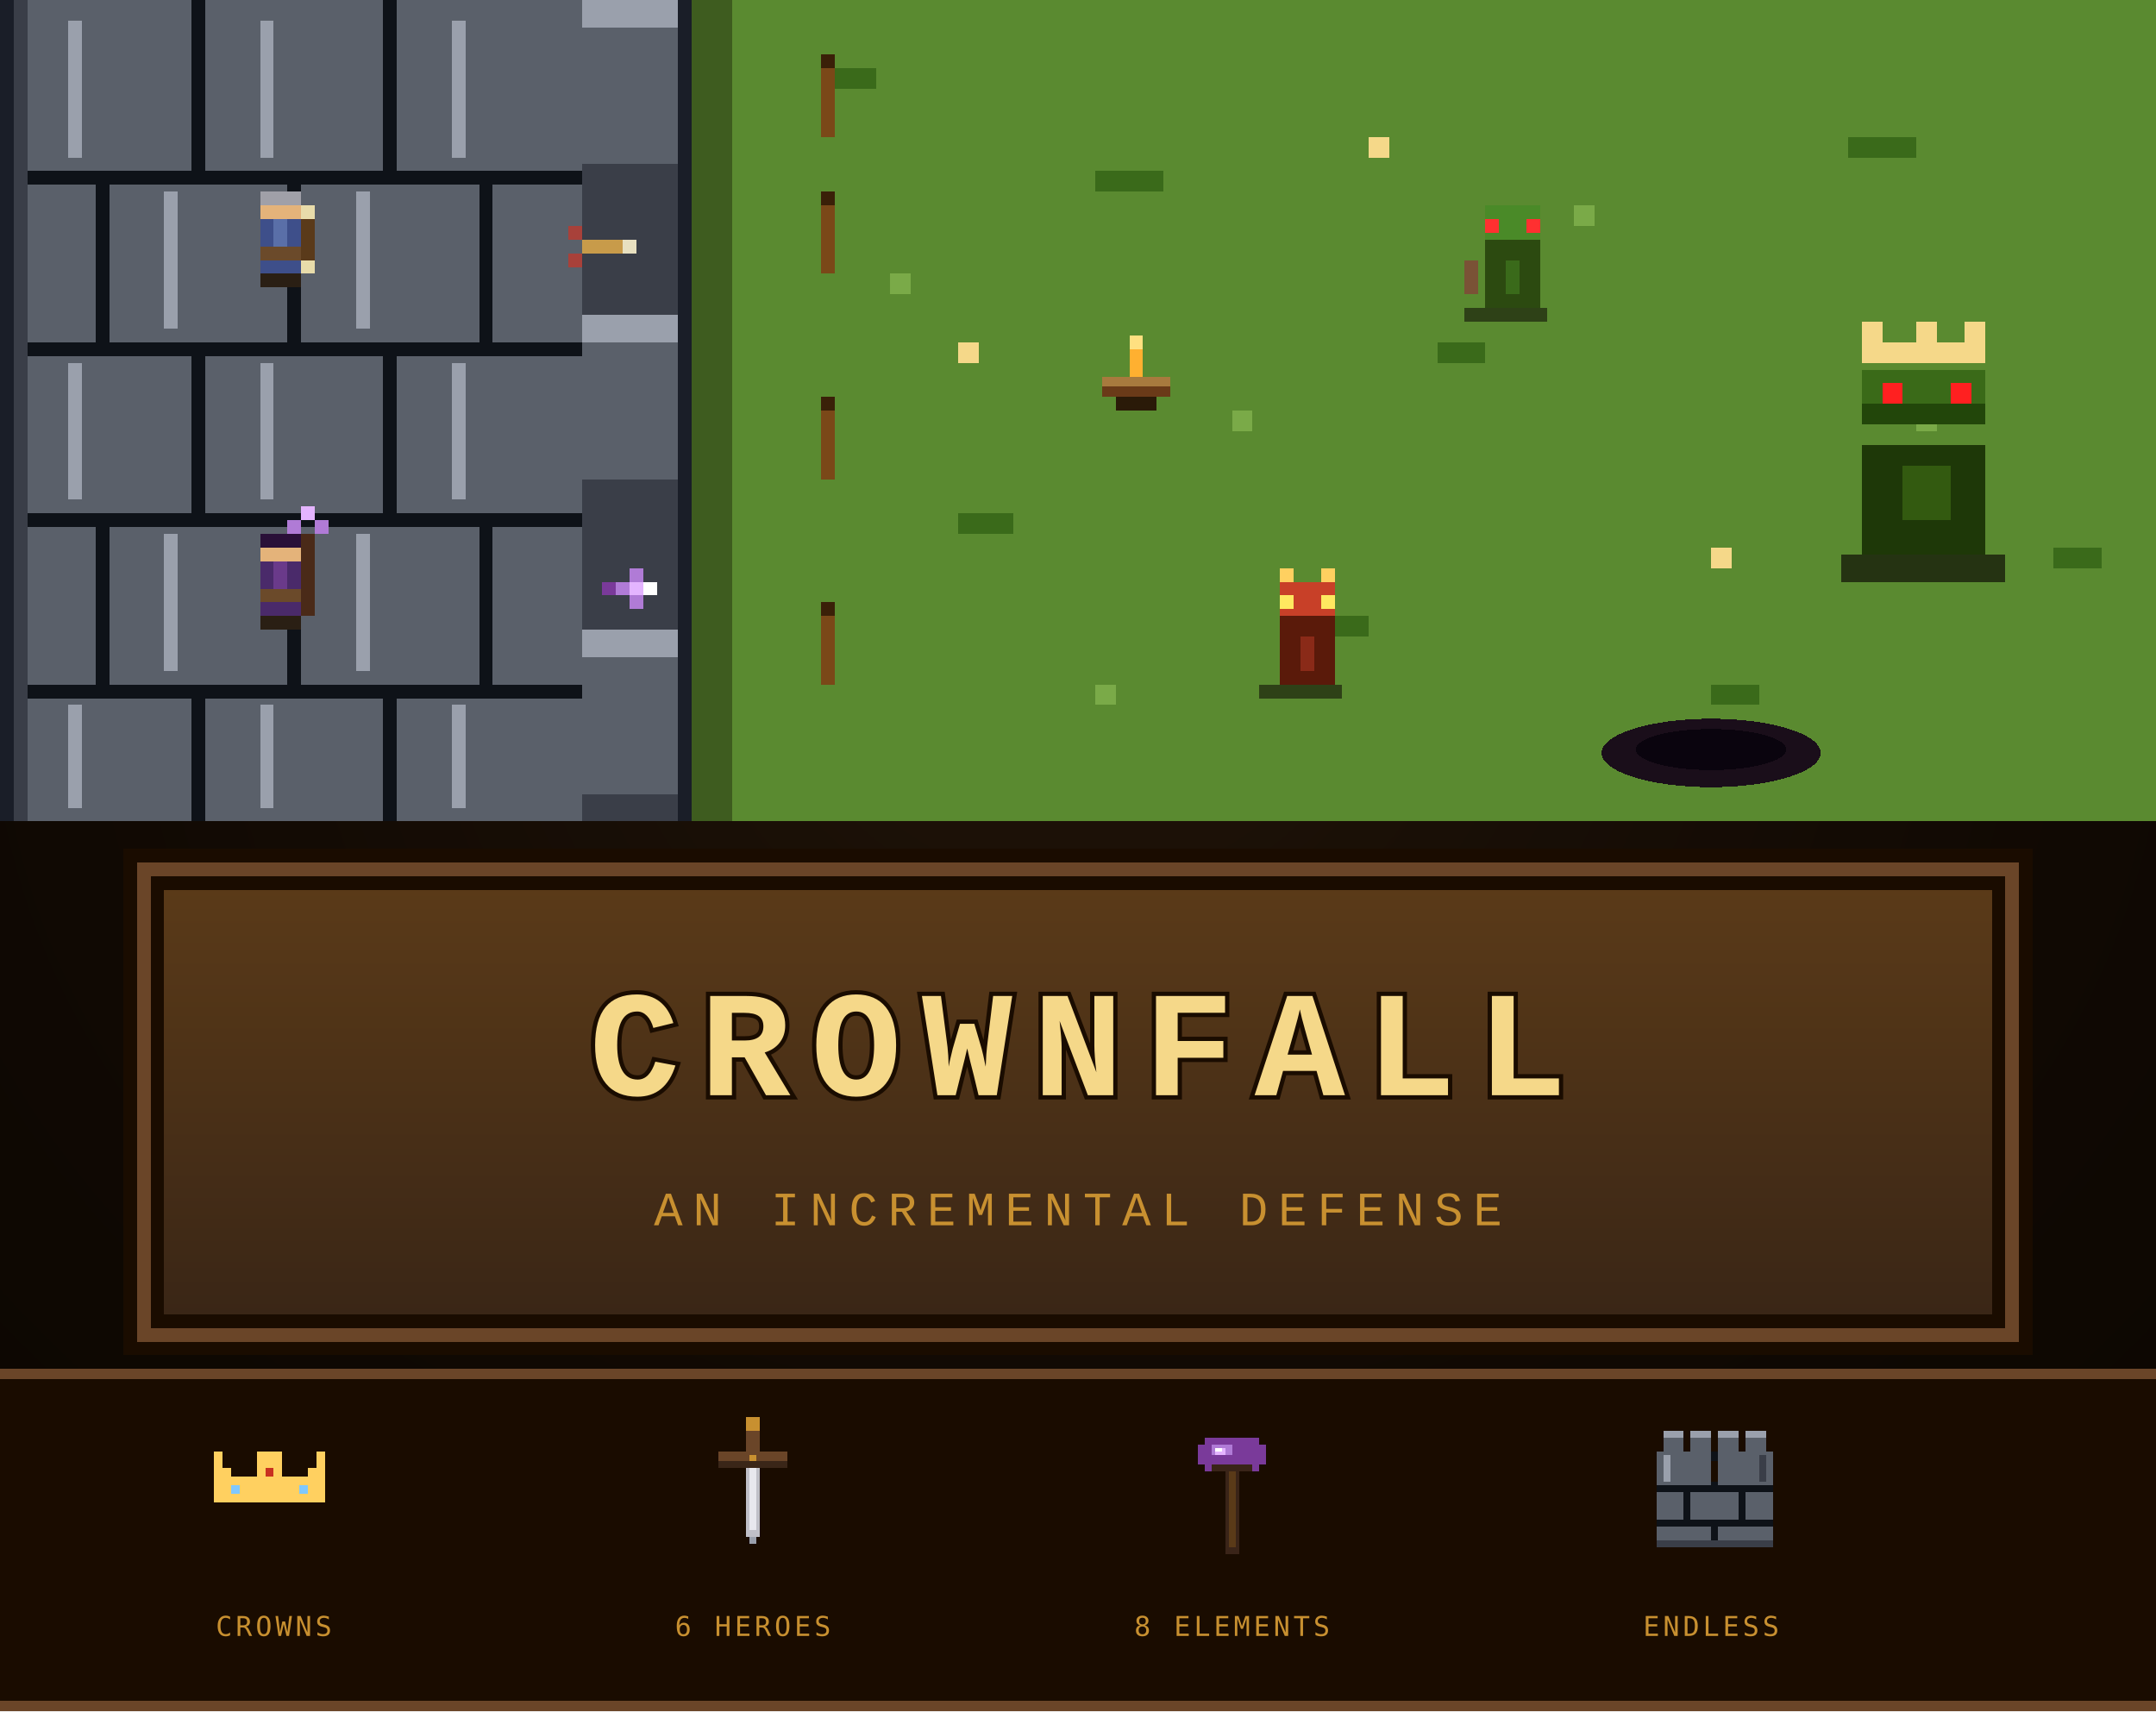
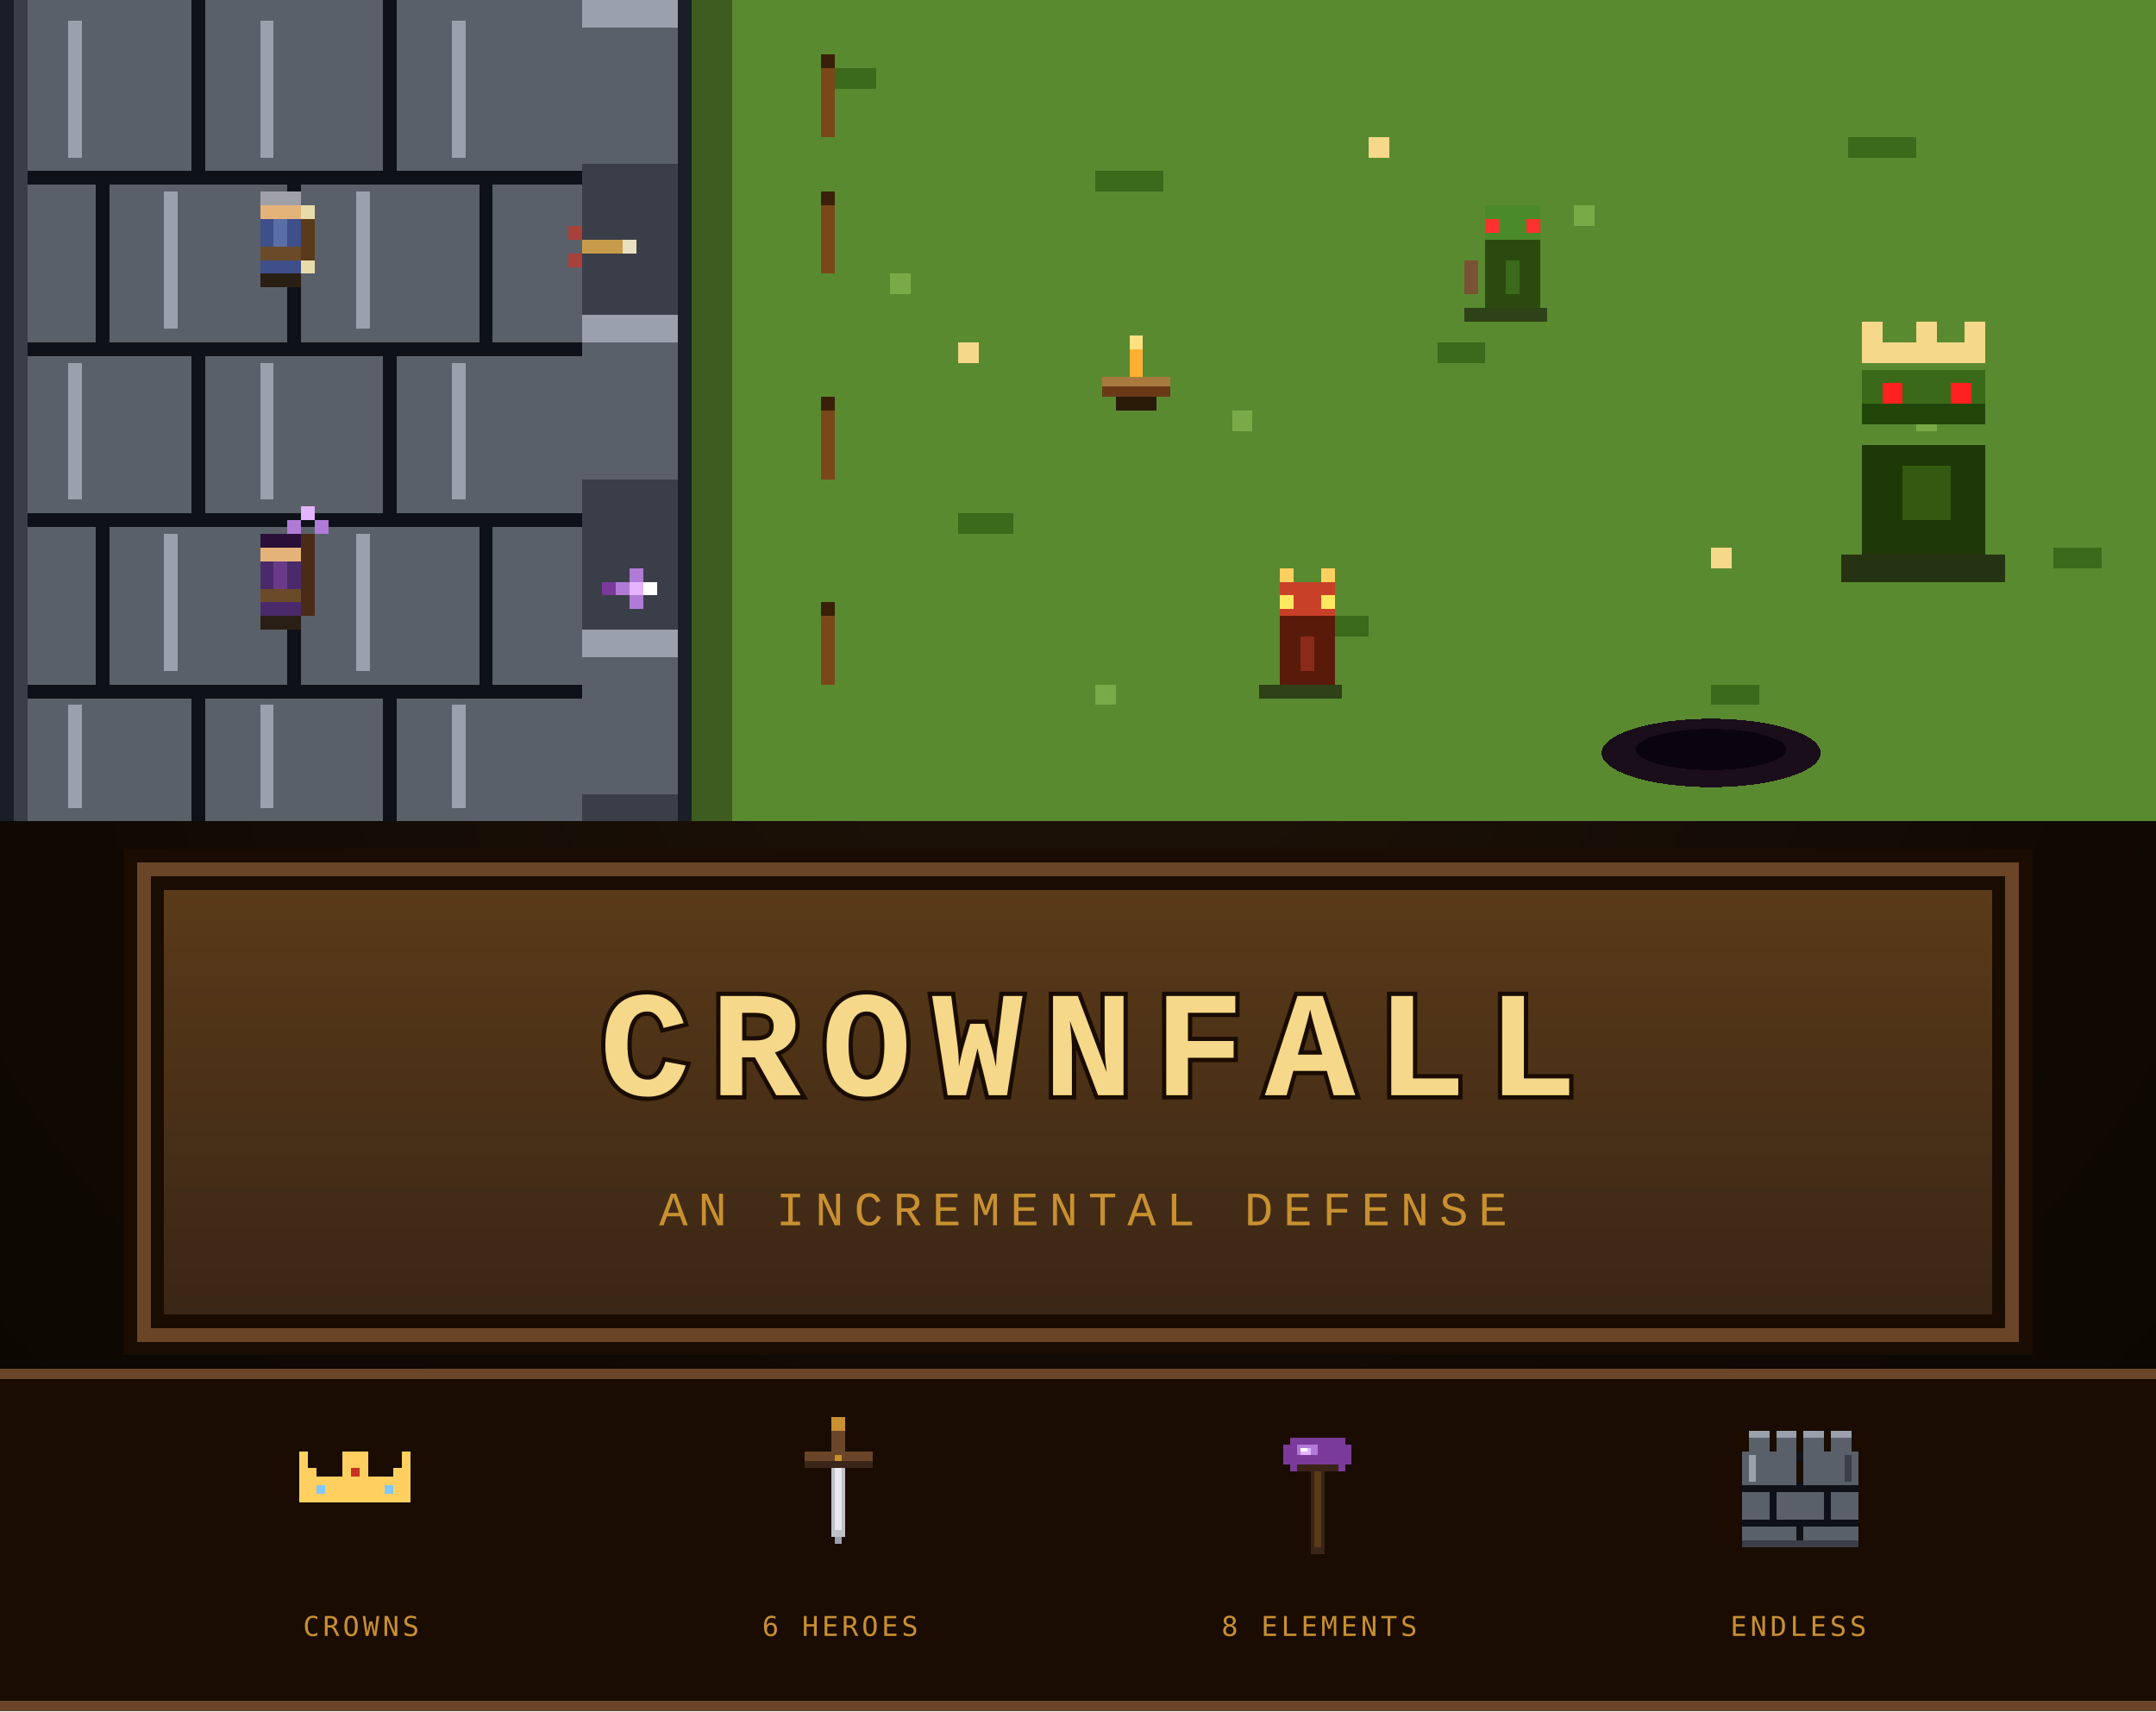
<svg xmlns="http://www.w3.org/2000/svg" width="630" height="500" viewBox="0 0 630 500" shape-rendering="crispEdges">
  <defs>
    <radialGradient id="bg" cx="50%" cy="40%" r="80%">
      <stop offset="0%" stop-color="#3a2410" />
      <stop offset="55%" stop-color="#1a0e05" />
      <stop offset="100%" stop-color="#0a0500" />
    </radialGradient>
    <linearGradient id="banner" x1="0" y1="0" x2="0" y2="1">
      <stop offset="0%" stop-color="#5a3a18" />
      <stop offset="100%" stop-color="#3a2616" />
    </linearGradient>
  </defs>
  <rect width="630" height="500" fill="url(#bg)" />
  <rect x="200" y="0" width="430" height="240" fill="#5a8a30" />
  <g fill="#3a6a1a">
    <rect x="240" y="20" width="16" height="6" />
    <rect x="320" y="50" width="20" height="6" />
    <rect x="420" y="100" width="14" height="6" />
    <rect x="540" y="40" width="20" height="6" />
    <rect x="280" y="150" width="16" height="6" />
    <rect x="380" y="180" width="20" height="6" />
    <rect x="500" y="200" width="14" height="6" />
    <rect x="600" y="160" width="14" height="6" />
  </g>
  <g fill="#7aaa48">
    <rect x="260" y="80" width="6" height="6" />
    <rect x="360" y="120" width="6" height="6" />
    <rect x="460" y="60" width="6" height="6" />
    <rect x="560" y="120" width="6" height="6" />
    <rect x="320" y="200" width="6" height="6" />
  </g>
  <g fill="#f5d889">
    <rect x="400" y="40" width="6" height="6" />
    <rect x="500" y="160" width="6" height="6" />
    <rect x="280" y="100" width="6" height="6" />
  </g>
  <rect x="0" y="0" width="170" height="240" fill="#5a606a" />
  <g fill="#0e1218">
    <rect x="0" y="50" width="170" height="4" />
    <rect x="0" y="100" width="170" height="4" />
    <rect x="0" y="150" width="170" height="4" />
    <rect x="0" y="200" width="170" height="4" />
    <rect x="56" y="0" width="4" height="50" />
    <rect x="112" y="0" width="4" height="50" />
    <rect x="28" y="50" width="4" height="50" />
    <rect x="84" y="50" width="4" height="50" />
    <rect x="140" y="50" width="4" height="50" />
    <rect x="56" y="100" width="4" height="50" />
    <rect x="112" y="100" width="4" height="50" />
    <rect x="28" y="150" width="4" height="50" />
    <rect x="84" y="150" width="4" height="50" />
    <rect x="140" y="150" width="4" height="50" />
    <rect x="56" y="200" width="4" height="40" />
    <rect x="112" y="200" width="4" height="40" />
  </g>
  <g fill="#9aa0ac">
    <rect x="20" y="6" width="4" height="40" />
    <rect x="76" y="6" width="4" height="40" />
    <rect x="132" y="6" width="4" height="40" />
    <rect x="48" y="56" width="4" height="40" />
    <rect x="104" y="56" width="4" height="40" />
    <rect x="20" y="106" width="4" height="40" />
    <rect x="76" y="106" width="4" height="40" />
    <rect x="132" y="106" width="4" height="40" />
    <rect x="48" y="156" width="4" height="40" />
    <rect x="104" y="156" width="4" height="40" />
    <rect x="20" y="206" width="4" height="30" />
    <rect x="76" y="206" width="4" height="30" />
    <rect x="132" y="206" width="4" height="30" />
  </g>
  <rect x="0" y="0" width="8" height="240" fill="#3a3e48" />
  <rect x="0" y="0" width="4" height="240" fill="#1a1e28" />
  <g fill="#5a606a">
    <rect x="170" y="0" width="32" height="56" />
    <rect x="170" y="92" width="32" height="56" />
    <rect x="170" y="184" width="32" height="56" />
  </g>
  <g fill="#9aa0ac">
    <rect x="170" y="0" width="32" height="8" />
    <rect x="170" y="92" width="32" height="8" />
    <rect x="170" y="184" width="32" height="8" />
  </g>
  <g fill="#3a3e48">
    <rect x="170" y="48" width="32" height="8" />
    <rect x="170" y="56" width="32" height="36" />
    <rect x="170" y="140" width="32" height="8" />
    <rect x="170" y="148" width="32" height="36" />
    <rect x="170" y="232" width="32" height="8" />
  </g>
  <rect x="198" y="0" width="4" height="240" fill="#1a1e28" />
  <rect x="202" y="0" width="12" height="240" fill="rgba(10,6,2,0.35)" />
  <g transform="translate(80, 60)">
    <rect x="-4" y="20" width="12" height="4" fill="#2a1f14" />
    <rect x="-4" y="4" width="12" height="16" fill="#3e4f8a" />
    <rect x="0" y="4" width="4" height="8" fill="#5a6fa8" />
    <rect x="-4" y="12" width="12" height="4" fill="#6b4a2a" />
    <rect x="-4" y="0" width="12" height="4" fill="#e4b37a" />
    <rect x="-4" y="-4" width="12" height="4" fill="#a0a0a8" />
    <rect x="8" y="0" width="4" height="20" fill="#5a3a1a" />
    <rect x="8" y="0" width="4" height="4" fill="#e8dcaa" />
    <rect x="8" y="16" width="4" height="4" fill="#e8dcaa" />
  </g>
  <g transform="translate(80, 160)">
    <rect x="-4" y="20" width="12" height="4" fill="#2a1f14" />
    <rect x="-4" y="4" width="12" height="16" fill="#4a2a6a" />
    <rect x="0" y="4" width="4" height="8" fill="#6a3a8a" />
    <rect x="-4" y="12" width="12" height="4" fill="#6b4a2a" />
    <rect x="-4" y="0" width="12" height="4" fill="#e4b37a" />
    <rect x="-4" y="-4" width="12" height="4" fill="#2a1038" />
    <rect x="8" y="-4" width="4" height="24" fill="#4a2a18" />
    <rect x="8" y="-12" width="4" height="4" fill="#e4b4ff" />
    <rect x="4" y="-8" width="4" height="4" fill="#b07bd6" />
    <rect x="12" y="-8" width="4" height="4" fill="#b07bd6" />
  </g>
  <g transform="translate(170, 70)">
    <rect x="0" y="0" width="12" height="4" fill="#c89b4a" />
    <rect x="12" y="0" width="4" height="4" fill="#e8e0c0" />
    <rect x="-4" y="-4" width="4" height="4" fill="#a8413a" />
    <rect x="-4" y="4" width="4" height="4" fill="#a8413a" />
  </g>
  <g transform="translate(180, 170)">
    <rect x="-4" y="0" width="4" height="4" fill="#7a3a9a" />
    <rect x="0" y="0" width="8" height="4" fill="#b07bd6" />
    <rect x="4" y="-4" width="4" height="4" fill="#b07bd6" />
    <rect x="4" y="4" width="4" height="4" fill="#b07bd6" />
    <rect x="4" y="0" width="4" height="4" fill="#e4b4ff" />
    <rect x="8" y="0" width="4" height="4" fill="#ffffff" />
  </g>
  <g transform="translate(440, 70)">
    <rect x="-12" y="20" width="24" height="4" fill="rgba(10,6,2,0.55)" />
    <rect x="-6" y="0" width="16" height="20" fill="#2c4a10" />
    <rect x="0" y="6" width="4" height="10" fill="#3a6a1a" />
    <rect x="-6" y="-10" width="16" height="10" fill="#4a8a28" />
    <rect x="-6" y="-6" width="4" height="4" fill="#ff3030" />
    <rect x="6" y="-6" width="4" height="4" fill="#ff3030" />
    <rect x="-12" y="6" width="4" height="10" fill="#7a5236" />
  </g>
  <g transform="translate(380, 180)">
    <rect x="-12" y="20" width="24" height="4" fill="rgba(10,6,2,0.55)" />
    <rect x="-6" y="0" width="16" height="20" fill="#5a1a0a" />
    <rect x="0" y="6" width="4" height="10" fill="#8a2a18" />
    <rect x="-6" y="-10" width="16" height="10" fill="#c84028" />
    <rect x="-6" y="-6" width="4" height="4" fill="#ffe860" />
    <rect x="6" y="-6" width="4" height="4" fill="#ffe860" />
    <rect x="-6" y="-14" width="4" height="4" fill="#ffd060" />
    <rect x="6" y="-14" width="4" height="4" fill="#ffd060" />
  </g>
  <g transform="translate(560, 130)">
    <rect x="-22" y="32" width="48" height="8" fill="rgba(10,6,2,0.65)" />
    <rect x="-16" y="0" width="36" height="32" fill="#1e3808" />
    <rect x="-4" y="6" width="14" height="16" fill="#335a10" />
    <rect x="-16" y="-22" width="36" height="16" fill="#3a6a18" />
    <rect x="-16" y="-12" width="36" height="6" fill="#22460a" />
    <rect x="-16" y="-30" width="36" height="6" fill="#f5d889" />
    <rect x="-16" y="-36" width="6" height="6" fill="#f5d889" />
    <rect x="0" y="-36" width="6" height="6" fill="#f5d889" />
    <rect x="14" y="-36" width="6" height="6" fill="#f5d889" />
    <rect x="-10" y="-18" width="6" height="6" fill="#ff2020" />
    <rect x="10" y="-18" width="6" height="6" fill="#ff2020" />
  </g>
  <g fill="#7a4818">
    <rect x="240" y="20" width="4" height="20" />
    <rect x="240" y="60" width="4" height="20" />
    <rect x="240" y="120" width="4" height="20" />
    <rect x="240" y="180" width="4" height="20" />
  </g>
  <g fill="#3a2008">
    <rect x="240" y="16" width="4" height="4" />
    <rect x="240" y="56" width="4" height="4" />
    <rect x="240" y="116" width="4" height="4" />
    <rect x="240" y="176" width="4" height="4" />
  </g>
  <g transform="translate(330, 110)">
    <rect x="-4" y="6" width="12" height="4" fill="#2a1a08" />
    <rect x="-8" y="0" width="20" height="6" fill="#6a3a18" />
    <rect x="-8" y="0" width="20" height="3" fill="#a87a3e" />
    <rect x="0" y="-8" width="4" height="8" fill="#ffb030" />
    <rect x="0" y="-12" width="4" height="4" fill="#ffe080" />
  </g>
  <ellipse cx="500" cy="220" rx="32" ry="10" fill="#1a0e1a" />
  <ellipse cx="500" cy="219" rx="22" ry="6" fill="#0a040e" />
  <rect x="0" y="240" width="630" height="160" fill="rgba(10,6,2,0.55)" />
  <g transform="translate(40, 252)">
    <rect x="-4" y="-4" width="558" height="148" fill="#1a0c00" />
    <rect x="0" y="0" width="550" height="140" fill="#6a4528" />
    <rect x="4" y="4" width="542" height="132" fill="#1a0c00" />
    <rect x="8" y="8" width="534" height="124" fill="url(#banner)" />
-     <text x="275" y="68" text-anchor="middle" font-family="'Press Start 2P', 'Courier New', monospace" font-size="44" font-weight="bold" fill="#f5d889" letter-spacing="6" stroke="#1a0c00" stroke-width="2.5" paint-order="stroke">CROWNFALL</text>
-     <text x="275" y="106" text-anchor="middle" font-family="'Press Start 2P', 'Courier New', monospace" font-size="14" fill="#c89030" letter-spacing="3">AN INCREMENTAL DEFENSE</text>
+     <text x="278" y="68" text-anchor="middle" font-family="'Press Start 2P', 'Courier New', monospace" font-size="44" font-weight="bold" fill="#f5d889" letter-spacing="6" stroke="#1a0c00" stroke-width="2.5" paint-order="stroke">CROWNFALL</text>
+     <text x="276.5" y="106" text-anchor="middle" font-family="'Press Start 2P', 'Courier New', monospace" font-size="14" fill="#c89030" letter-spacing="3">AN INCREMENTAL DEFENSE</text>
  </g>
  <rect x="0" y="400" width="630" height="100" fill="#1a0c00" />
  <rect x="0" y="400" width="630" height="3" fill="#6a4528" />
  <rect x="0" y="497" width="630" height="3" fill="#6a4528" />
-   <g transform="translate(60, 414) scale(2.5)" shape-rendering="crispEdges">
+   <g transform="translate(85, 414) scale(2.5)" shape-rendering="crispEdges">
    <g fill="#1a0c00">
      <rect x="2" y="3" width="1" height="1" />
      <rect x="0" y="4" width="1" height="6" />
      <rect x="14" y="4" width="1" height="6" />
      <rect x="7" y="2" width="1" height="1" />
      <rect x="13" y="3" width="1" height="1" />
    </g>
    <g fill="#ffd060">
      <rect x="1" y="4" width="1" height="6" />
      <rect x="2" y="6" width="1" height="4" />
      <rect x="3" y="7" width="3" height="3" />
      <rect x="6" y="4" width="3" height="6" />
      <rect x="9" y="7" width="3" height="3" />
      <rect x="12" y="6" width="1" height="4" />
      <rect x="13" y="4" width="1" height="6" />
    </g>
    <g fill="#c83020">
      <rect x="7" y="6" width="1" height="1" />
    </g>
    <g fill="#80c8ff">
      <rect x="3" y="8" width="1" height="1" />
      <rect x="11" y="8" width="1" height="1" />
    </g>
  </g>
-   <text x="80" y="478" text-anchor="middle" font-family="'Press Start 2P', monospace" font-size="8" fill="#c89030" letter-spacing="1">CROWNS</text>
-   <g transform="translate(200, 414)">
+   <text x="105.5" y="478" text-anchor="middle" font-family="'Press Start 2P', monospace" font-size="8" fill="#c89030" letter-spacing="1">CROWNS</text>
+   <g transform="translate(225, 414)">
    <rect x="18" y="0" width="4" height="4" fill="#c89030" />
    <rect x="18" y="4" width="4" height="6" fill="#6a4528" />
    <rect x="10" y="10" width="20" height="3" fill="#6a4528" />
    <rect x="10" y="13" width="20" height="2" fill="#3a2618" />
    <rect x="18" y="15" width="4" height="20" fill="#c0c0c8" />
    <rect x="19" y="15" width="2" height="18" fill="#e8e8ee" />
    <rect x="18" y="35" width="4" height="3" fill="#1a0c00" />
    <rect x="19" y="35" width="2" height="2" fill="#9aa0ac" />
    <rect x="19" y="11" width="2" height="2" fill="#c89030" />
  </g>
-   <text x="220" y="478" text-anchor="middle" font-family="'Press Start 2P', monospace" font-size="8" fill="#c89030" letter-spacing="1">6 HEROES</text>
-   <g transform="translate(340, 414)">
+   <text x="245.5" y="478" text-anchor="middle" font-family="'Press Start 2P', monospace" font-size="8" fill="#c89030" letter-spacing="1">6 HEROES</text>
+   <g transform="translate(365, 414)">
    <rect x="18" y="14" width="4" height="26" fill="#3a2418" />
    <rect x="19" y="14" width="2" height="24" fill="#5a3a18" />
    <rect x="12" y="6" width="16" height="2" fill="#7a3a9a" />
    <rect x="10" y="8" width="20" height="6" fill="#7a3a9a" />
    <rect x="12" y="14" width="16" height="2" fill="#7a3a9a" />
    <rect x="14" y="8" width="6" height="3" fill="#b07bd6" />
    <rect x="15" y="9" width="3" height="2" fill="#e4b4ff" />
    <rect x="15" y="9" width="2" height="1" fill="#ffffff" />
    <rect x="14" y="14" width="12" height="2" fill="#3a2418" />
  </g>
-   <text x="360" y="478" text-anchor="middle" font-family="'Press Start 2P', monospace" font-size="8" fill="#c89030" letter-spacing="1">8 ELEMENTS</text>
-   <g transform="translate(480, 414)">
+   <text x="385.5" y="478" text-anchor="middle" font-family="'Press Start 2P', monospace" font-size="8" fill="#c89030" letter-spacing="1">8 ELEMENTS</text>
+   <g transform="translate(505, 414)">
    <rect x="6" y="4" width="6" height="6" fill="#5a606a" />
    <rect x="14" y="4" width="6" height="6" fill="#5a606a" />
    <rect x="22" y="4" width="6" height="6" fill="#5a606a" />
    <rect x="30" y="4" width="6" height="6" fill="#5a606a" />
    <rect x="6" y="4" width="6" height="2" fill="#9aa0ac" />
    <rect x="14" y="4" width="6" height="2" fill="#9aa0ac" />
    <rect x="22" y="4" width="6" height="2" fill="#9aa0ac" />
    <rect x="30" y="4" width="6" height="2" fill="#9aa0ac" />
    <rect x="4" y="10" width="34" height="28" fill="#5a606a" />
    <rect x="4" y="20" width="34" height="2" fill="#0e1218" />
    <rect x="4" y="30" width="34" height="2" fill="#0e1218" />
    <rect x="20" y="10" width="2" height="10" fill="#0e1218" />
    <rect x="12" y="22" width="2" height="8" fill="#0e1218" />
    <rect x="28" y="22" width="2" height="8" fill="#0e1218" />
    <rect x="20" y="32" width="2" height="6" fill="#0e1218" />
    <rect x="20" y="13" width="2" height="6" fill="#1a0c00" />
    <rect x="4" y="36" width="34" height="2" fill="#3a3e48" />
    <rect x="6" y="11" width="2" height="8" fill="#9aa0ac" />
    <rect x="34" y="11" width="2" height="8" fill="#3a3e48" />
  </g>
-   <text x="500" y="478" text-anchor="middle" font-family="'Press Start 2P', monospace" font-size="8" fill="#c89030" letter-spacing="1">ENDLESS</text>
+   <text x="525.5" y="478" text-anchor="middle" font-family="'Press Start 2P', monospace" font-size="8" fill="#c89030" letter-spacing="1">ENDLESS</text>
</svg>
